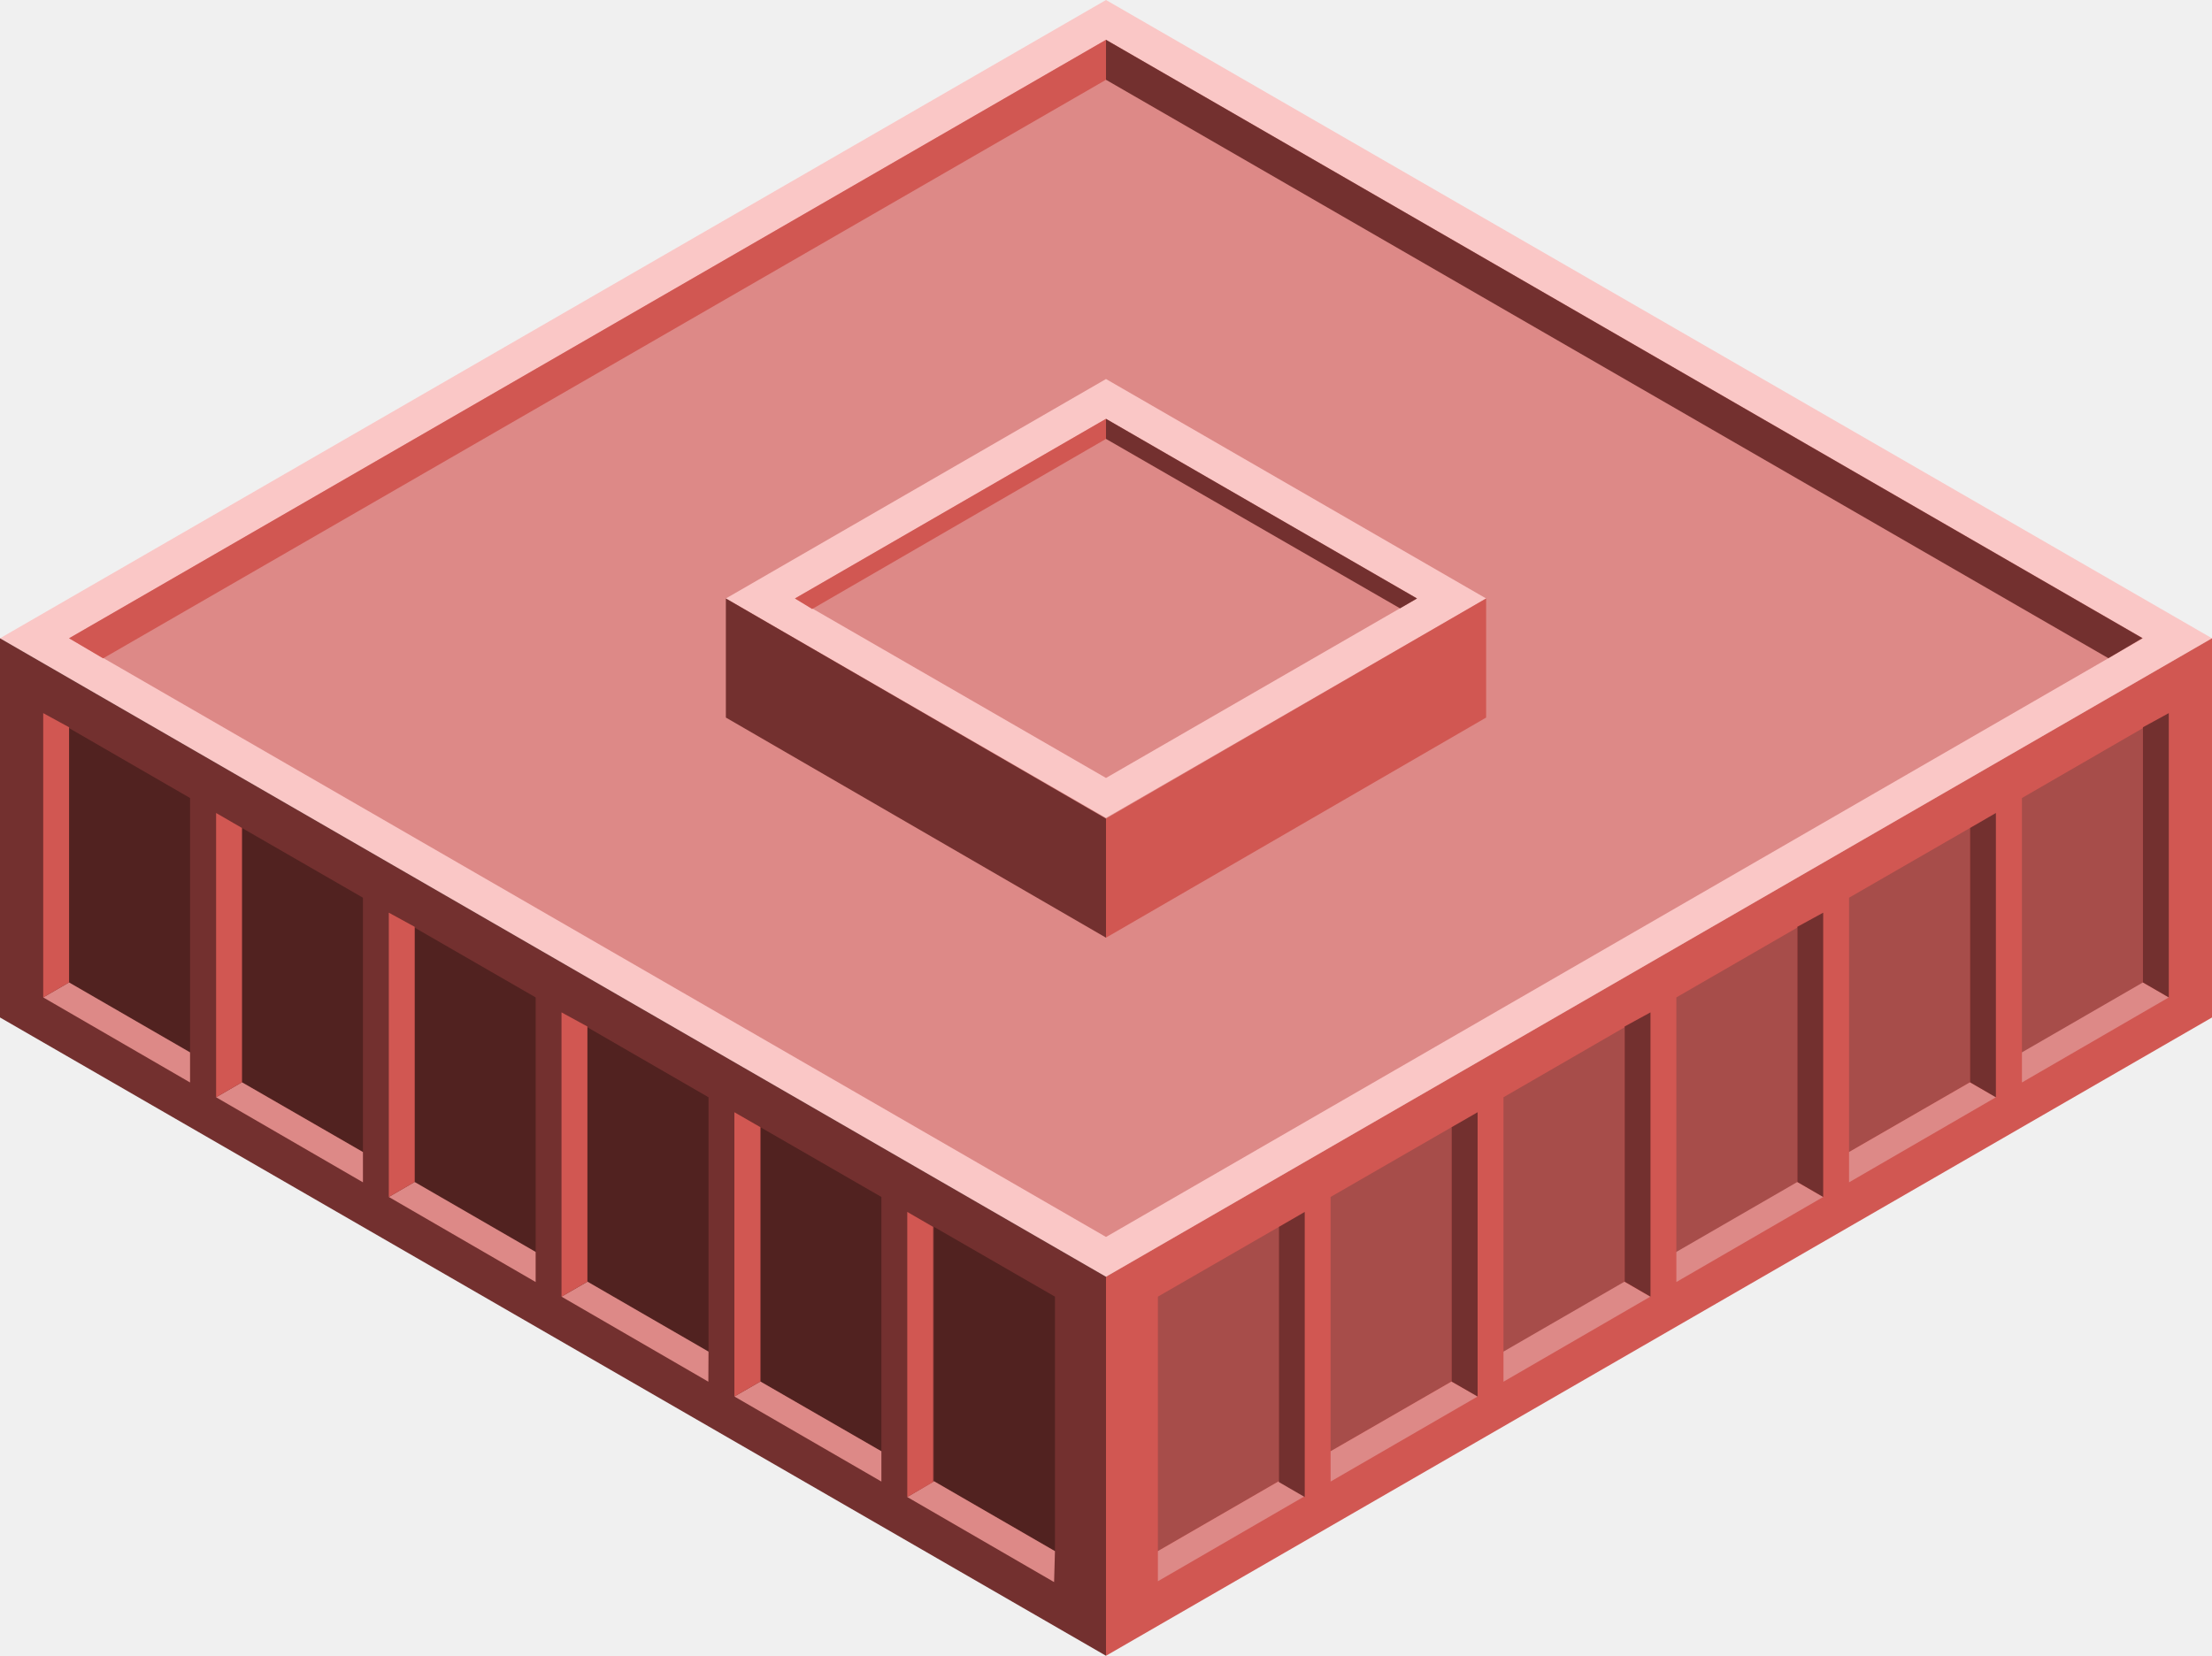
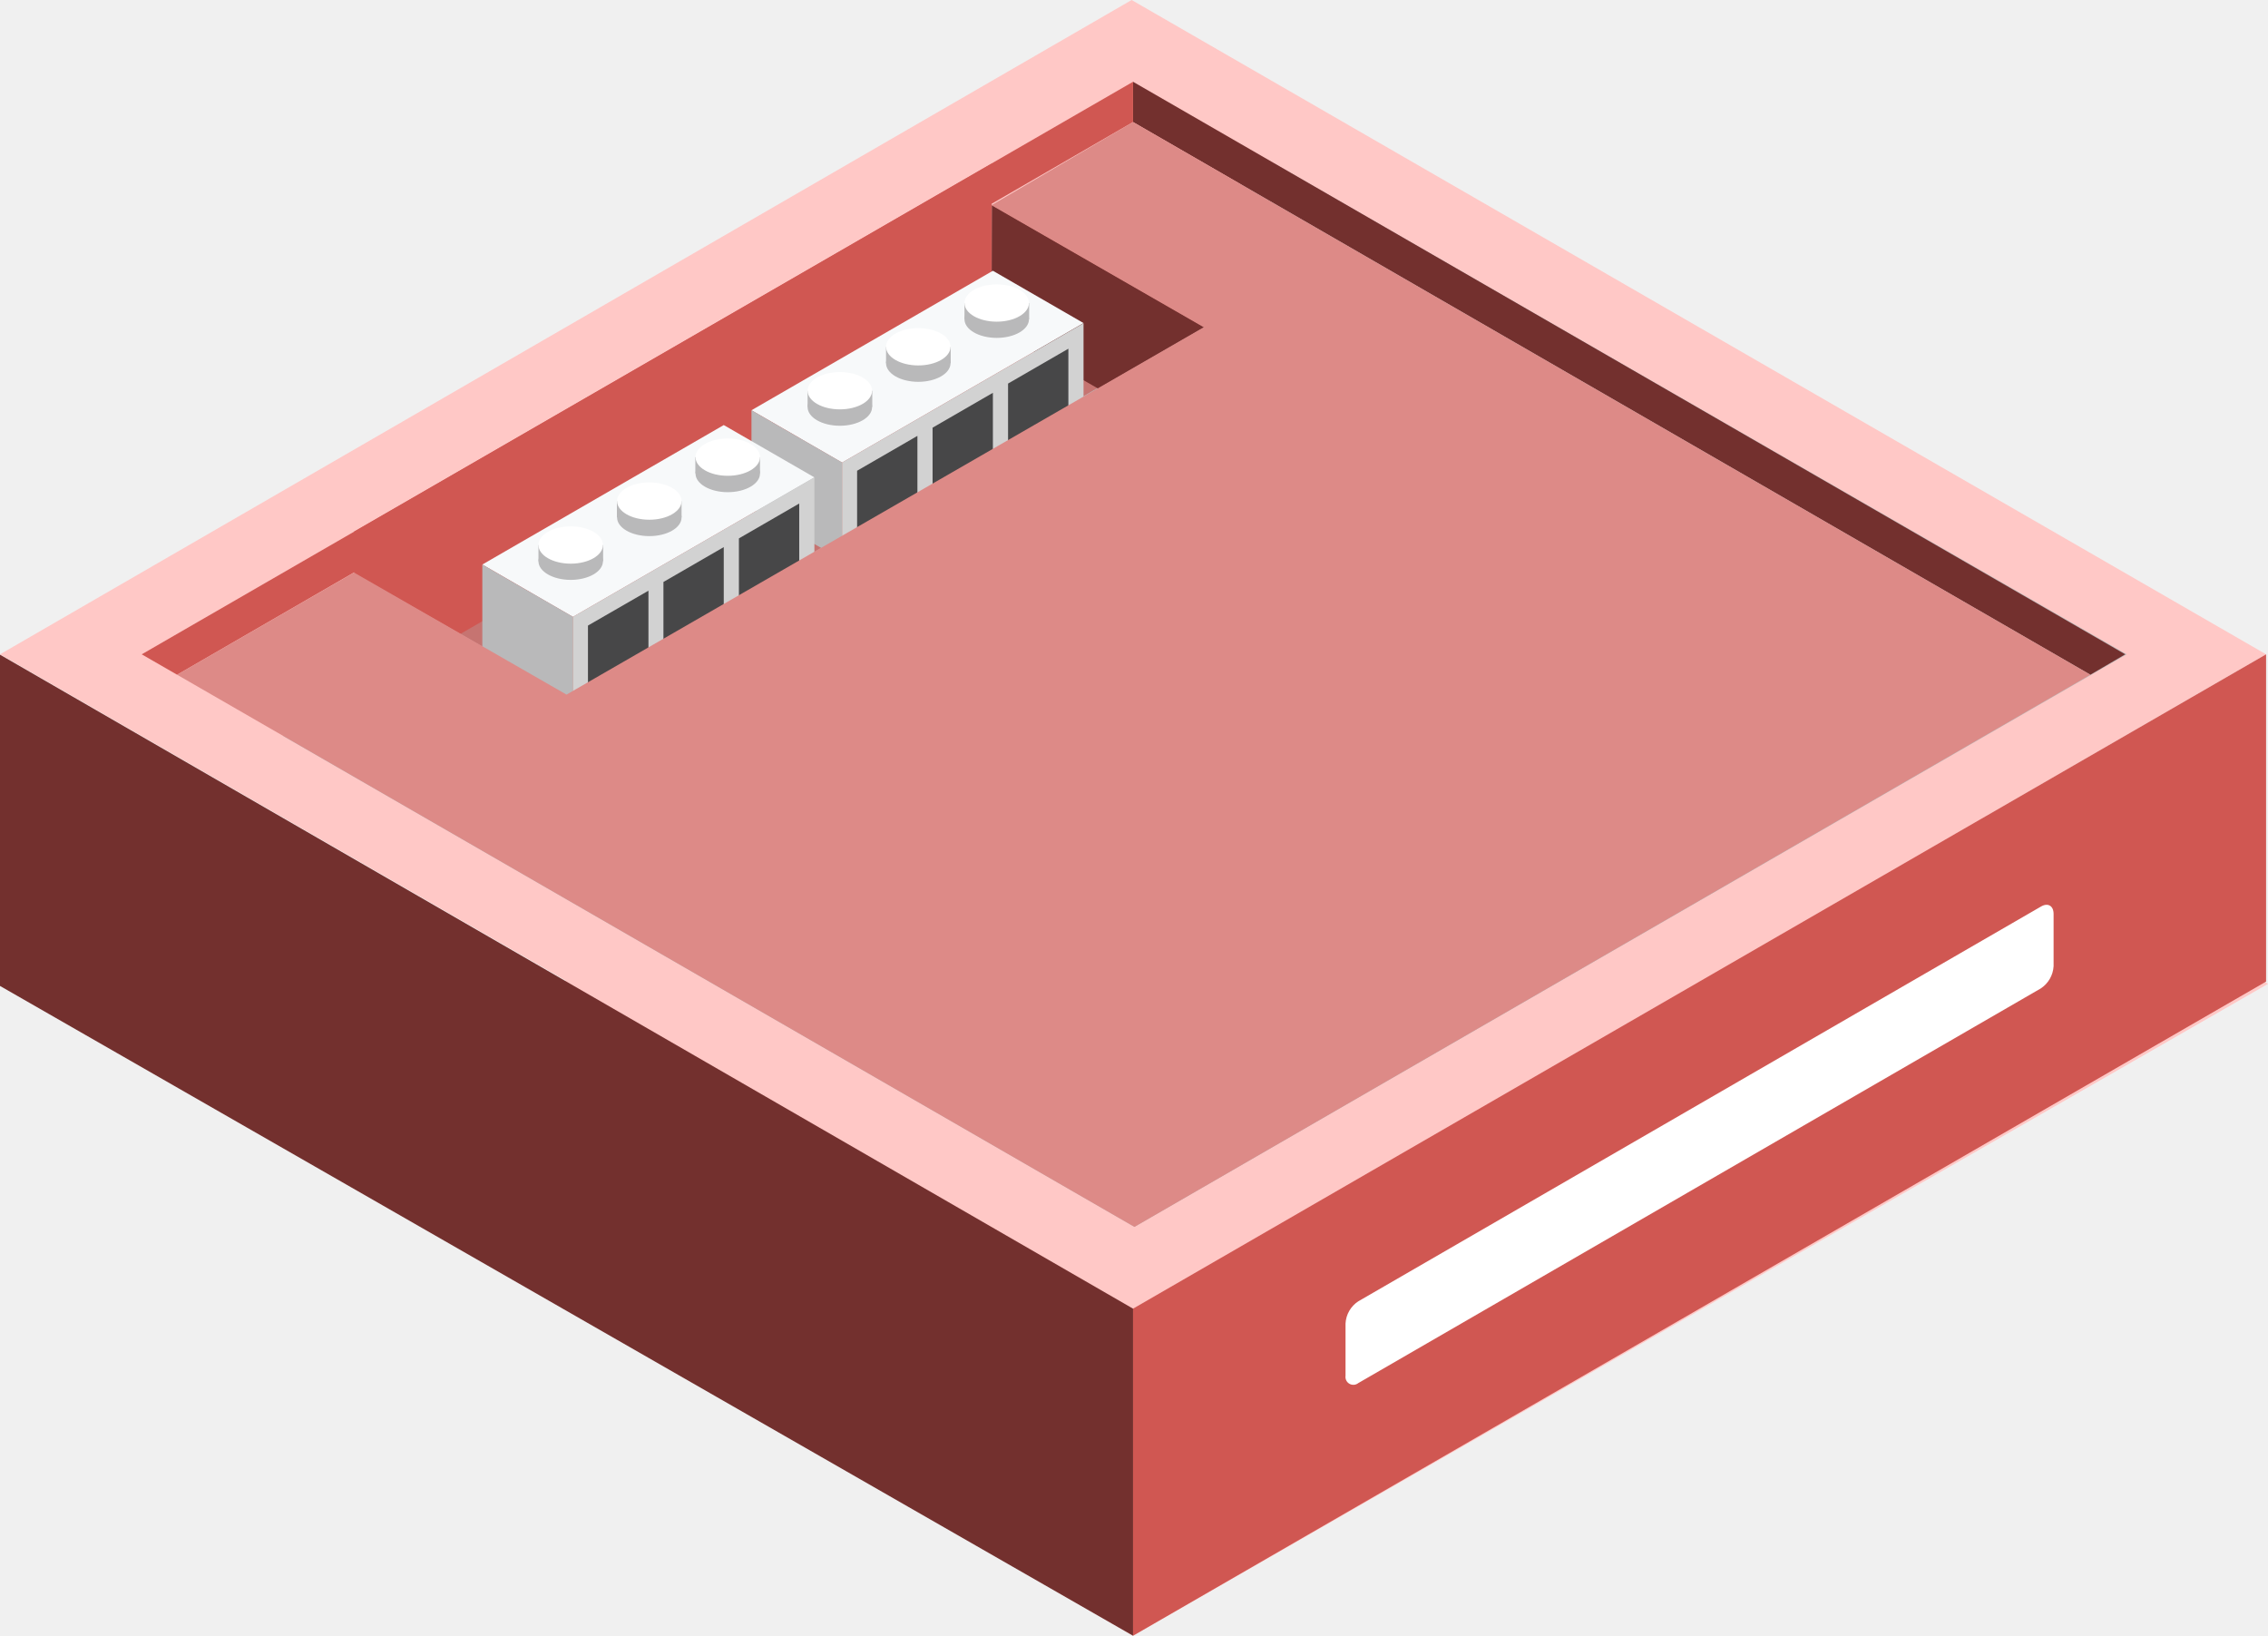
- <svg xmlns="http://www.w3.org/2000/svg" id="Layer_1" data-name="Layer 1" viewBox="0 0 170.04 127.308">
+ <svg xmlns="http://www.w3.org/2000/svg" id="Layer_1" data-name="Layer 1" viewBox="0 0 500 360.541">
  <defs>
    <style>
      .top-light {
-         fill: #fac7c6;
+         fill: #ffc8c6;
+       }
+ 
+       .exterior-R-prim {
+         fill: #d05752;
+       }
+ 
+       .exterior-L-prim {
+         fill: #73302e;
+       }
+ 
+       .cls-1 {
+         fill: #fff;
+       }
+ 
+       .cls-2 {
+         fill: #b9b9ba;
+       }
+ 
+       .top-dark {
+         fill: #c67471;
+       }
+ 
+       .cls-3 {
+         fill: #f7f9fa;
+       }
+ 
+       .cls-4 {
+         fill: #d2d2d2;
+       }
+ 
+       .cls-5 {
+         fill: #474748;
      }

      .top-prim {
-         fill: #dd8987;
-       }
- 
-       .exterior-R-prim {
-         fill: #d15752;
-       }
- 
-       .exterior-L-prim {
-         fill: #73302f;
-       }
- 
-       .exterior-R-dark {
-         fill: #a74d4a;
-       }
- 
-       .exterior-L-dark {
-         fill: #512220;
+         fill: #dd8a87;
      }
    </style>
  </defs>
  <g id="Group">
-     <path id="Roof-top" class="top-light" d="M85.02,98.165,0,49.076,85.02,0l85.02,49.076Z" />
-     <path id="Roof-top-inner" class="top-prim" d="M164.73,49.076,85.02,3.061,5.311,49.076,85.02,95.105Z" />
-     <path id="Roof-Mechanical-Floor-Left" class="exterior-R-prim" d="M85.02,127.308l85.02-49.076V49.076L85.02,98.165Z" />
-     <path id="Roof-Mechanical-Floor-Left" class="exterior-L-prim" d="M85.02,127.308,0,78.231V49.076L85.02,98.165Z" />
-     <path id="roof-top-2" class="top-light" d="M114.241,46.015,85.02,29.142,55.799,46.015,85.02,62.889Z" />
-     <path id="roof-top-inner-2" class="top-prim" d="M108.93,46.015,85.02,32.203,61.11,46.015,85.02,59.815Z" />
-     <path id="Path" class="exterior-R-prim" d="M114.241,46.015v9.156L85.02,72.097V62.941Z" />
-     <path id="Path-2" class="exterior-L-prim" d="M55.799,46.015v9.156L85.02,72.097V62.941Z" />
-     <path id="Path-3" class="exterior-R-dark" d="M89.009,99.696l9.3-5.363v19.555l-9.3,5.376Z" />
-     <path id="Path-4" class="exterior-L-dark" d="M81.096,99.696l-9.3-5.363v19.555l9.3,5.376Z" />
-     <path id="Path-5" class="exterior-R-dark" d="M115.575,84.366l9.3-5.376V98.61l-9.3,5.376Z" />
-     <path id="Path-6" class="exterior-L-dark" d="M54.465,84.366l-9.3-5.376V98.61l9.3,5.376Z" />
-     <path id="Path-7" class="exterior-R-dark" d="M142.14,69.023l9.3-5.363V83.215l-9.3,5.363Z" />
-     <path id="Path-8" class="exterior-L-dark" d="M27.9,69.023,18.6,63.66V83.215l9.3,5.363Z" />
-     <path id="Path-9" class="exterior-R-dark" d="M102.286,92.031l9.3-5.363v19.555l-9.3,5.363Z" />
-     <path id="Path-10" class="exterior-L-dark" d="M67.754,92.031l-9.3-5.363v19.555l9.3,5.363Z" />
-     <path id="Path-11" class="exterior-R-dark" d="M128.864,76.688l9.287-5.363v19.62l-9.287,5.376Z" />
-     <path id="Path-12" class="exterior-L-dark" d="M41.176,76.688l-9.3-5.363v19.62l9.3,5.376Z" />
-     <path id="Path-13" class="exterior-R-dark" d="M155.43,61.358l9.3-5.376v19.62l-9.3,5.376Z" />
-     <path id="Path-14" class="exterior-L-dark" d="M14.61,61.358l-9.3-5.376v19.62l9.3,5.376Z" />
-     <path id="Path-15" class="top-prim" d="M89.009,119.263l9.3-5.376,1.988,1.151-11.288,6.54Z" />
-     <path id="Path-16" class="top-prim" d="M81.096,119.263l-9.3-5.376-2.054,1.216,11.288,6.54Z" />
-     <path id="Path-17" class="top-prim" d="M102.286,111.585l9.3-5.363,2.001,1.151-11.301,6.54Z" />
-     <path id="Path-18" class="top-prim" d="M67.754,111.585l-9.3-5.363-2.001,1.151,11.301,6.54Z" />
-     <path id="Path-19" class="top-prim" d="M115.575,103.921l9.3-5.376,1.988,1.151-11.288,6.54Z" />
-     <path id="Path-20" class="top-prim" d="M54.465,103.921l-9.3-5.376L43.164,99.696l11.288,6.54Z" />
-     <path id="Path-21" class="top-prim" d="M128.864,96.256l9.3-5.376,1.988,1.151-11.288,6.54Z" />
-     <path id="Path-22" class="top-prim" d="M41.176,96.256l-9.3-5.376-1.988,1.151,11.288,6.54Z" />
-     <path id="Path-23" class="top-prim" d="M142.14,88.578l9.3-5.363,1.988,1.151-11.288,6.54Z" />
-     <path id="Path-24" class="top-prim" d="M27.9,88.578,18.6,83.215l-1.988,1.151L27.9,90.906Z" />
-     <path id="Path-25" class="top-prim" d="M155.43,80.913l9.3-5.376,1.988,1.151-11.288,6.54Z" />
-     <path id="Path-26" class="top-prim" d="M14.61,80.913l-9.3-5.376L3.322,76.688,14.61,83.228Z" />
-     <path id="Path-27" class="exterior-L-prim" d="M100.297,93.182V115.104l-1.988-1.151V94.333Z" />
-     <path id="Path-28" class="exterior-R-prim" d="M69.743,93.182V115.104l1.988-1.151V94.333Z" />
-     <path id="Path-29" class="exterior-L-prim" d="M113.587,85.517v21.857l-2.001-1.151V86.668Z" />
-     <path id="Path-30" class="exterior-R-prim" d="M56.453,85.517v21.857l2.001-1.151V86.668Z" />
-     <path id="Path-31" class="exterior-L-prim" d="M126.876,77.839V99.696l-1.988-1.151v-19.62Z" />
-     <path id="Path-32" class="exterior-R-prim" d="M43.164,77.839V99.696l1.988-1.151v-19.62Z" />
-     <path id="Path-33" class="exterior-L-prim" d="M140.152,70.174V92.031L138.164,90.88V71.26Z" />
-     <path id="Path-34" class="exterior-R-prim" d="M29.888,70.174V92.031L31.876,90.88V71.26Z" />
-     <path id="Path-35" class="exterior-L-prim" d="M153.428,62.509V84.366L151.44,83.215V63.66Z" />
-     <path id="Path-36" class="exterior-R-prim" d="M16.612,62.509V84.366L18.6,83.215V63.66Z" />
-     <path id="Path-37" class="exterior-L-prim" d="M166.718,54.831V76.688L164.73,75.537V55.917Z" />
-     <path id="Path-38" class="exterior-R-prim" d="M3.322,54.831V76.688l1.988-1.151V55.917Z" />
-     <path id="Path-39" class="exterior-L-prim" d="M85.02,3.061V6.135l77.054,44.472,2.616-1.543Z" />
-     <path id="Path-40" class="exterior-R-prim" d="M5.311,49.076,7.926,50.62,85.02,6.135V3.061Z" />
-     <path id="Path-41" class="exterior-L-prim" d="M108.93,46.015l-1.308.759L85.02,33.746V32.203Z" />
-     <path id="Path-42" class="exterior-R-prim" d="M61.11,46.015,85.02,32.203v1.543l-22.589,13.08Z" />
+     <path id="Path" class="top-light" d="M62.447,251.864l250.096-143.686L500,216.855,249.789,360.541Z" />
+     <path id="Path-2" class="top-light" d="M0,144.224,250.096,288.448,499.577,144.224,249.481,0Z" />
+     <path id="Path-3" class="exterior-R-prim" d="M499.577,216.355V144.224L249.789,288.448v72.093Z" />
+     <path id="Path-4" class="exterior-L-prim" d="M0,217.316V144.301L249.789,288.448v72.093Z" />
+     <path id="Path-5" class="cls-1" d="M299.439,286.834,449.927,199.831c1.537-.922,2.805-.192,2.805,1.614v11.529a6.302,6.302,0,0,1-2.805,4.88L299.439,304.857a1.74,1.74,0,0,1-2.805-1.614V291.715A6.226,6.226,0,0,1,299.439,286.834Z" />
+     <path id="Path-6" class="cls-2" d="M281.031,36.085,468.834,144.224,250.096,270.425,62.447,162.247Z" />
+     <path id="Path-7" class="exterior-L-prim" d="M249.789,18.023V26.9L460.841,148.72l7.686-4.496Z" />
+     <path id="Path-8" class="exterior-R-prim" d="M31.243,144.224,249.789,18.023V26.9L39.044,148.72Z" />
+     <path id="Path-9" class="top-dark" d="M78.049,126.201l140.535-81.124,46.806,26.9L124.894,153.255Z" />
+     <path id="Path-10" class="exterior-R-prim" d="M218.584,72.131V36.085L78.049,117.17v9.223l23.442,13.335Z" />
+     <path id="Path-11" class="exterior-L-prim" d="M218.584,72.131l23.518,13.527,23.403-13.527L218.7,45.231Z" />
+     <g id="Group-2">
+       <path id="Path-12" class="cls-3" d="M165.667,90.424l19.983,11.529L238.875,71.209,218.892,59.68Z" />
+       <path id="Path-13" class="cls-2" d="M185.651,101.952V123.434l-19.983-11.529V90.424Z" />
+       <path id="Path-14" class="cls-4" d="M238.875,71.247V92.729l-53.224,30.743v-21.52Z" />
+       <path id="Path-15" class="cls-5" d="M188.956,103.758l13.296-7.686v15.372L188.956,119.13Z" />
+       <path id="Path-16" class="cls-5" d="M205.595,94.266l13.296-7.686v15.372l-13.296,7.686Z" />
+       <path id="Path-17" class="cls-5" d="M222.235,84.544l13.296-7.686V92.23L222.235,99.915Z" />
+       <g id="Group-3">
+         <ellipse id="Ellipse" class="cls-2" cx="185.151" cy="89.732" rx="7.109" ry="4.112" />
+         <rect id="Rectangle" class="cls-2" x="178.042" y="86.119" width="14.257" height="3.574" />
+         <ellipse id="Ellipse-2" class="cls-1" cx="185.151" cy="86.119" rx="7.109" ry="4.112" />
+       </g>
+       <g id="Group-4">
+         <ellipse id="Ellipse-3" class="cls-2" cx="202.444" cy="80.048" rx="7.109" ry="4.112" />
+         <rect id="Rectangle-2" class="cls-2" x="195.335" y="76.474" width="14.257" height="3.574" />
+         <ellipse id="Ellipse-4" class="cls-1" cx="202.444" cy="76.435" rx="7.109" ry="4.112" />
+       </g>
+       <g id="Group-5">
+         <ellipse id="Ellipse-5" class="cls-2" cx="219.737" cy="70.364" rx="7.109" ry="4.112" />
+         <rect id="Rectangle-3" class="cls-2" x="212.628" y="66.79" width="14.257" height="3.574" />
+         <ellipse id="Ellipse-6" class="cls-1" cx="219.737" cy="66.79" rx="7.109" ry="4.112" />
+       </g>
+     </g>
+     <g id="Group-6">
+       <path id="Path-18" class="cls-3" d="M106.333,124.433l19.983,11.529L179.54,105.219,159.557,93.69Z" />
+       <path id="Path-19" class="cls-2" d="M126.316,135.962V157.559L106.333,146.03V124.433Z" />
+       <path id="Path-20" class="cls-4" d="M179.54,105.219v21.597L126.316,157.559V135.962Z" />
+       <path id="Path-21" class="cls-5" d="M129.621,137.883l13.335-7.686v15.372l-13.335,7.686Z" />
+       <path id="Path-22" class="cls-5" d="M146.261,128.276l13.296-7.686v15.372l-13.296,7.686Z" />
+       <path id="Path-23" class="cls-5" d="M162.901,118.669l13.296-7.686v15.372L162.901,134.04Z" />
+       <g id="Group-7">
+         <ellipse id="Ellipse-7" class="cls-2" cx="125.817" cy="123.703" rx="7.109" ry="4.112" />
+         <rect id="Rectangle-4" class="cls-2" x="118.707" y="120.129" width="14.257" height="3.574" />
+         <ellipse id="Ellipse-8" class="cls-1" cx="125.817" cy="120.129" rx="7.109" ry="4.112" />
+       </g>
+       <g id="Group-8">
+         <ellipse id="Ellipse-9" class="cls-2" cx="143.148" cy="114.057" rx="7.109" ry="4.112" />
+         <rect id="Rectangle-5" class="cls-2" x="136" y="110.445" width="14.257" height="3.574" />
+         <ellipse id="Ellipse-10" class="cls-1" cx="143.148" cy="110.445" rx="7.109" ry="4.112" />
+       </g>
+       <g id="Group-9">
+         <ellipse id="Ellipse-11" class="cls-2" cx="160.441" cy="104.373" rx="7.109" ry="4.112" />
+         <rect id="Rectangle-6" class="cls-2" x="153.293" y="100.761" width="14.257" height="3.574" />
+         <ellipse id="Ellipse-12" class="cls-1" cx="160.441" cy="100.761" rx="7.109" ry="4.112" />
+       </g>
+     </g>
+     <path id="Path-24" class="top-prim" d="M39.044,148.72l39.005-22.519,46.845,26.9,140.496-80.97-46.806-26.9L249.789,26.9,460.841,148.72,250.096,270.425Z" />
  </g>
</svg>
